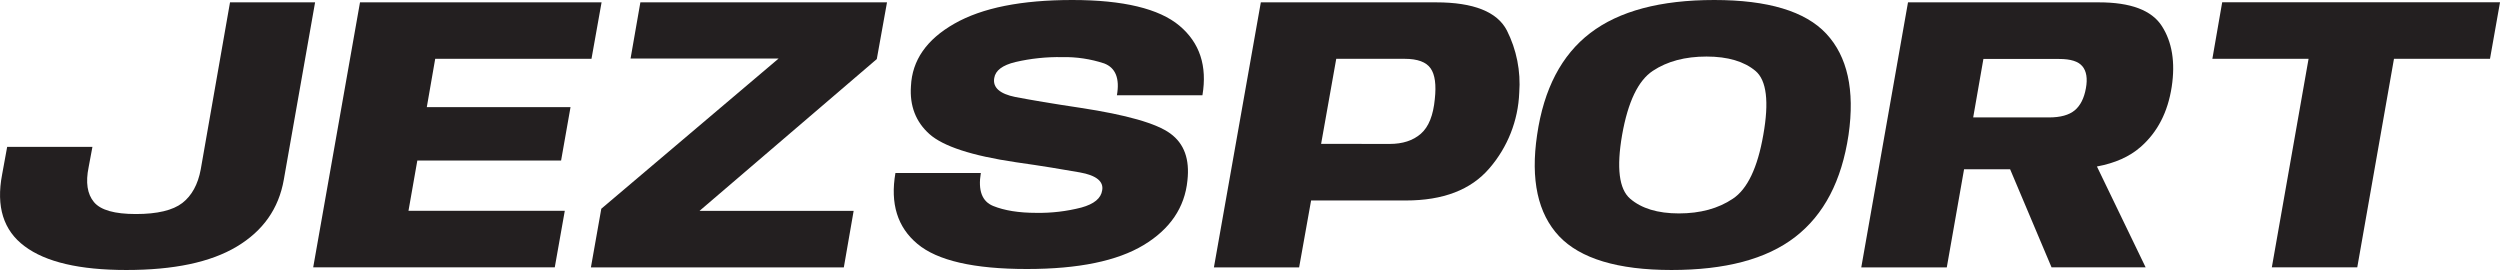
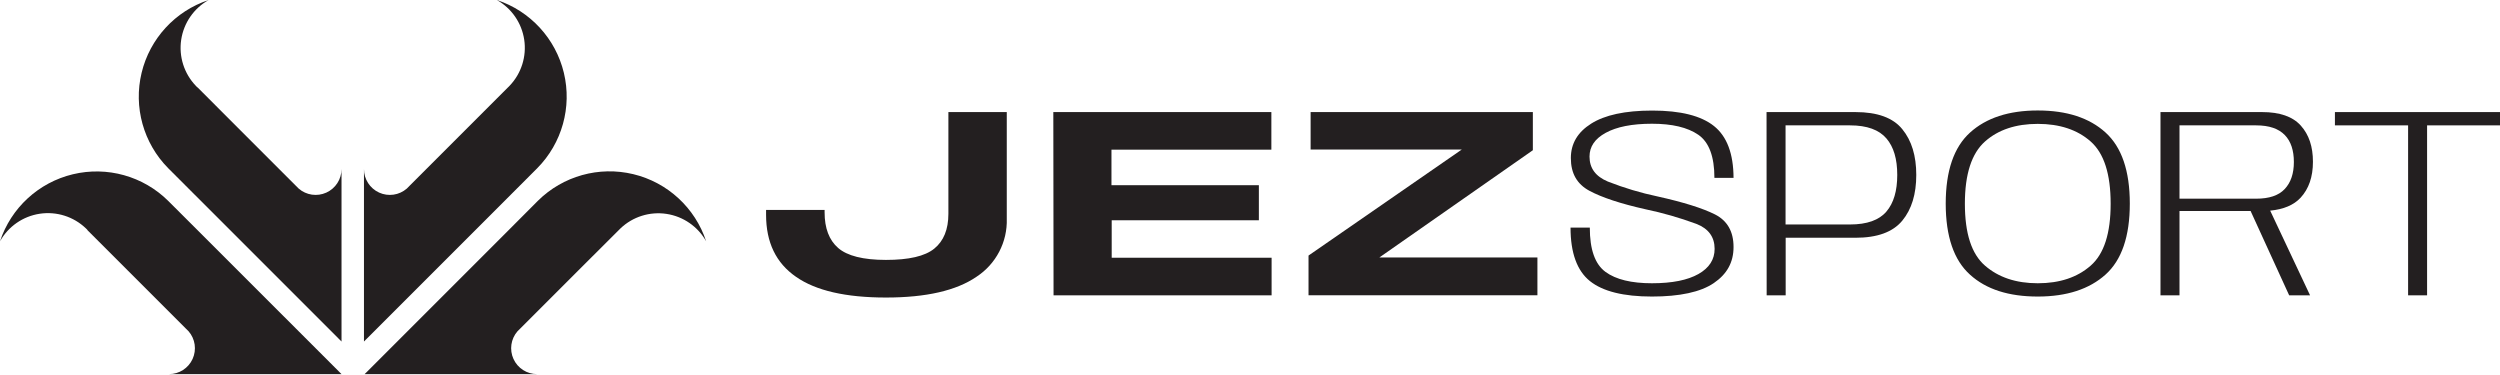
- <svg xmlns="http://www.w3.org/2000/svg" viewBox="0 0 1190.13 128.53">
+ <svg xmlns="http://www.w3.org/2000/svg" viewBox="0 0 859.9 128.68">
  <defs>
    <style>.cls-1{fill:#231f20;}</style>
  </defs>
  <g id="Layer_2" data-name="Layer 2">
    <g id="Layer_1-2" data-name="Layer 1">
-       <path class="cls-1" d="M11.72,117.22C1.63,109.74-1.92,98.34,1,83.1L3.41,69.92H44L42.2,79.55c-1.5,7.29-.66,12.8,2.52,16.64s9.82,5.7,20,5.7,17.57-1.78,22.06-5.24,7.47-8.88,8.78-16L109.5,1.12H150L135.11,85.53c-2.43,13.84-9.91,24.4-22.43,31.88s-30,11.12-52.54,11.12Q26.78,128.53,11.72,117.22Z" />
-       <path class="cls-1" d="M171.38,1.12h115L281.58,28h-74.4l-4,23h68.42l-4.49,25.42H198.67l-4.21,23.93h74.41l-4.77,26.92h-115Z" />
-       <path class="cls-1" d="M286.25,99.37l84.41-71.51H300.18l4.67-26.74H422.26l-4.86,27L333,100.39h73.38l-4.68,26.92H281.3Z" />
-       <path class="cls-1" d="M436.74,116.1c-9.53-7.95-13-19.17-10.47-33.75h40.66q-2.1,12.48,5.89,15.71c5.33,2.15,12.16,3.27,20.47,3.27a80.43,80.43,0,0,0,21.5-2.53c6.08-1.68,9.35-4.39,9.91-8.22.75-4.21-2.8-7.11-10.65-8.51S496.1,79,483.48,77.21c-20.85-3.08-34.49-7.57-41-13.37S433,50.38,433.66,41c.56-12.25,7.38-22.16,20.66-29.73S486.28,0,510.49,0s41.32,4.11,51,12.25,13.27,19.16,10.93,33.09H531.71c1.41-8-.65-13.09-6.07-15.15a59.83,59.83,0,0,0-20-3,91.15,91.15,0,0,0-22.24,2.34c-6.17,1.5-9.54,4-10.1,7.66q-1.12,6.73,10.1,9c7.38,1.4,17.76,3.18,30.94,5.14,22,3.36,36.17,7.38,42.81,12.24s9.25,12.25,8.13,22.34C564,98.8,557,109.09,544.43,116.66s-31,11.4-55.53,11.4Q451,128.06,436.74,116.1Z" />
-       <path class="cls-1" d="M600.22,1.12H683.7c17.76,0,29.07,4.49,33.65,13.37a56.38,56.38,0,0,1,5.89,29.63,58.47,58.47,0,0,1-14.21,36C700.24,90.39,687,95.44,669.21,95.44H624.15l-5.7,31.87H577.88Zm61.32,67.4c6.17,0,11.13-1.59,14.87-4.86s5.89-8.79,6.63-16.45c.75-6.83.1-11.69-2-14.68S674.91,28,668.65,28H636.12l-7.2,40.48Z" />
-       <path class="cls-1" d="M742.21,112.45c-10.1-10.75-13.65-26.83-10.47-48.23q4.77-32.8,25.33-48.51T816.05,0c25.52,0,43.38,5.33,53.38,16.08S883.08,42.81,880,64.22c-3.27,21.87-11.68,38-25.42,48.61s-33.37,15.7-58.89,15.7S752.3,123.11,742.21,112.45ZM824.93,94.6c6.92-4.58,11.78-14.77,14.49-30.38,2.81-15.8,1.59-26-3.74-30.47s-13.08-6.83-23.27-6.83-18.7,2.24-25.61,6.83S775,48.42,772.21,64.22c-2.71,15.61-1.49,25.8,3.84,30.38s13,7,23.18,7S818,99.27,824.93,94.6Z" />
-       <path class="cls-1" d="M908.31,1.12h90.86c15.14,0,25.14,3.74,30,11.31s6.45,17.2,4.68,28.89C1032,53.38,1027.12,62.91,1019,70q-7.85,6.87-20.75,9.26l23.18,48H976.64L956.92,80.58H935l-8.23,46.73H886.06ZM975.42,55.9c5.43,0,9.54-1.12,12.25-3.37S992.16,46.74,993,42c.84-4.58.28-8.13-1.69-10.47s-5.6-3.46-11-3.46H944.2L939.34,55.9Z" />
-       <path class="cls-1" d="M1099,28h-45.8l4.68-26.92h132.26L1185.37,28h-45.71l-17.48,99.27h-40.67Z" />
+       <path class="cls-1" d="M125.19,117.47V58.14a8.9,8.9,0,0,0,14.74,6.72,9,9,0,0,0,.87-.88l20.13-20.13,13.74-13.74.16-.15.32-.32.16-.17A18.87,18.87,0,0,0,170.89,0a35,35,0,0,1,13.9,57.86l-.3.3-10.1,10.11-48.12,48.12a3.87,3.87,0,0,0-.41.4Z" />
+       <path class="cls-1" d="M117.47,117.47V58.14a8.9,8.9,0,0,1-14.74,6.72,8.12,8.12,0,0,1-.88-.88L81.72,43.85,68,30.11,67.83,30l-.32-.32-.16-.17A18.87,18.87,0,0,1,71.77,0,35,35,0,0,0,57.86,57.86l.3.3L68.27,68.27l48.12,48.12a3.78,3.78,0,0,1,.4.4Z" />
+       <path class="cls-1" d="M125.42,128.68h59.33A8.9,8.9,0,0,1,178,113.94a9,9,0,0,1,.88-.87L199,92.94,212.78,79.2l.16-.16c.1-.11.21-.21.32-.32l.16-.16A18.87,18.87,0,0,1,242.89,83,35,35,0,0,0,185,69.08l-.3.3L174.62,79.49,126.51,127.6a3.18,3.18,0,0,1-.41.41Z" />
+       <path class="cls-1" d="M117.47,128.68H58.14a8.9,8.9,0,0,0,6.72-14.74,9,9,0,0,0-.88-.87L43.85,92.94,30.11,79.2,30,79c-.11-.11-.22-.21-.32-.32l-.17-.16A18.87,18.87,0,0,0,0,83a35,35,0,0,1,57.86-13.9l.3.3L68.27,79.49l48.12,48.11a3.11,3.11,0,0,0,.4.41Z" />
+       <path class="cls-1" d="M273.82,95.23c-6.91-4.76-10.32-11.86-10.32-21.34V72.21h20.13v.84c0,5.42,1.54,9.53,4.66,12.24s8.6,4.11,16.44,4.11,13.4-1.26,16.62-3.88,4.86-6.58,4.86-12V38.55h20.08V75.2a23,23,0,0,1-10.42,20q-10.42,7.14-31.14,7.14T273.82,95.23Z" />
+       <path class="cls-1" d="M362.3,38.55h75V51.48h-55V63.71H433V75.76H382.38V88.65h55v12.93h-75Z" />
+       <path class="cls-1" d="M450.08,87.9,502.8,51.43h-52V38.55h76.44V51.67L474.46,88.55h54.35v13H450.08Z" />
+       <path class="cls-1" d="M546.87,96.68c-4.43-3.55-6.67-9.71-6.67-18.4h6.63c0,7.52,1.77,12.56,5.37,15.22s9,3.93,16,3.93,12.28-1.08,16-3.18,5.56-5,5.56-8.64c0-4.11-2.1-7-6.35-8.63a123.62,123.62,0,0,0-17.42-5c-8.59-1.92-15-4.06-19.28-6.35s-6.4-6-6.4-11.25c0-5,2.34-8.92,7-11.86s11.58-4.49,21-4.49q14.57,0,21.24,5.33t6.72,17.83h-6.58c0-7.37-1.87-12.32-5.56-14.85s-9-3.78-15.92-3.78-12.18,1.08-15.92,3.13-5.56,4.76-5.56,8.17c0,4,2.1,6.82,6.31,8.59a107.4,107.4,0,0,0,17.18,5.14q13.23,2.94,19.66,6.16c4.25,2.15,6.39,5.89,6.39,11.21s-2.28,9.34-6.81,12.42S577.74,102,568.21,102C558.41,102,551.31,100.23,546.87,96.68Z" />
+       <path class="cls-1" d="M607.62,38.55H638.2q11.35,0,16.11,5.88c3.22,3.92,4.81,9.15,4.81,15.74S657.53,72,654.31,75.9s-8.54,5.88-16.11,5.88h-24v19.8h-6.54Zm28.72,38.66c5.83,0,10-1.5,12.51-4.44s3.73-7.14,3.73-12.6-1.21-9.62-3.73-12.56-6.63-4.49-12.51-4.49H614.16V77.21Z" />
+       <path class="cls-1" d="M677.61,94.48q-8.34-7.49-8.36-24.42c0-11.29,2.8-19.42,8.36-24.46S690.92,38,700.91,38s17.74,2.53,23.3,7.57,8.36,13.17,8.36,24.46-2.8,19.43-8.36,24.42S710.9,102,700.91,102,683.17,99.53,677.61,94.48Zm41.51-3.12q6.87-6,6.86-21.3c0-10.22-2.28-17.32-6.86-21.38s-10.69-6.07-18.21-6.07-13.59,2-18.16,6.07-6.91,11.16-6.91,21.38,2.28,17.28,6.91,21.3,10.64,6.07,18.16,6.07S714.5,95.42,719.12,91.36Z" />
+       <path class="cls-1" d="M743.12,38.55h34.93c6.11,0,10.55,1.54,13.35,4.67s4.16,7.23,4.16,12.42-1.41,9.29-4.25,12.37c-2.34,2.52-5.84,4-10.46,4.44l13.72,29.13h-7.19l-13.26-29H749.66v29h-6.54ZM776,68.34c4.48,0,7.75-1.08,9.85-3.32S789,59.7,789,55.73s-1-7.1-3.13-9.29-5.37-3.32-9.85-3.32H749.66V68.34Z" />
+       <path class="cls-1" d="M828.29,43.12H803.12V38.55H859.9v4.57H834.82v58.46h-6.53Z" />
    </g>
  </g>
</svg>
